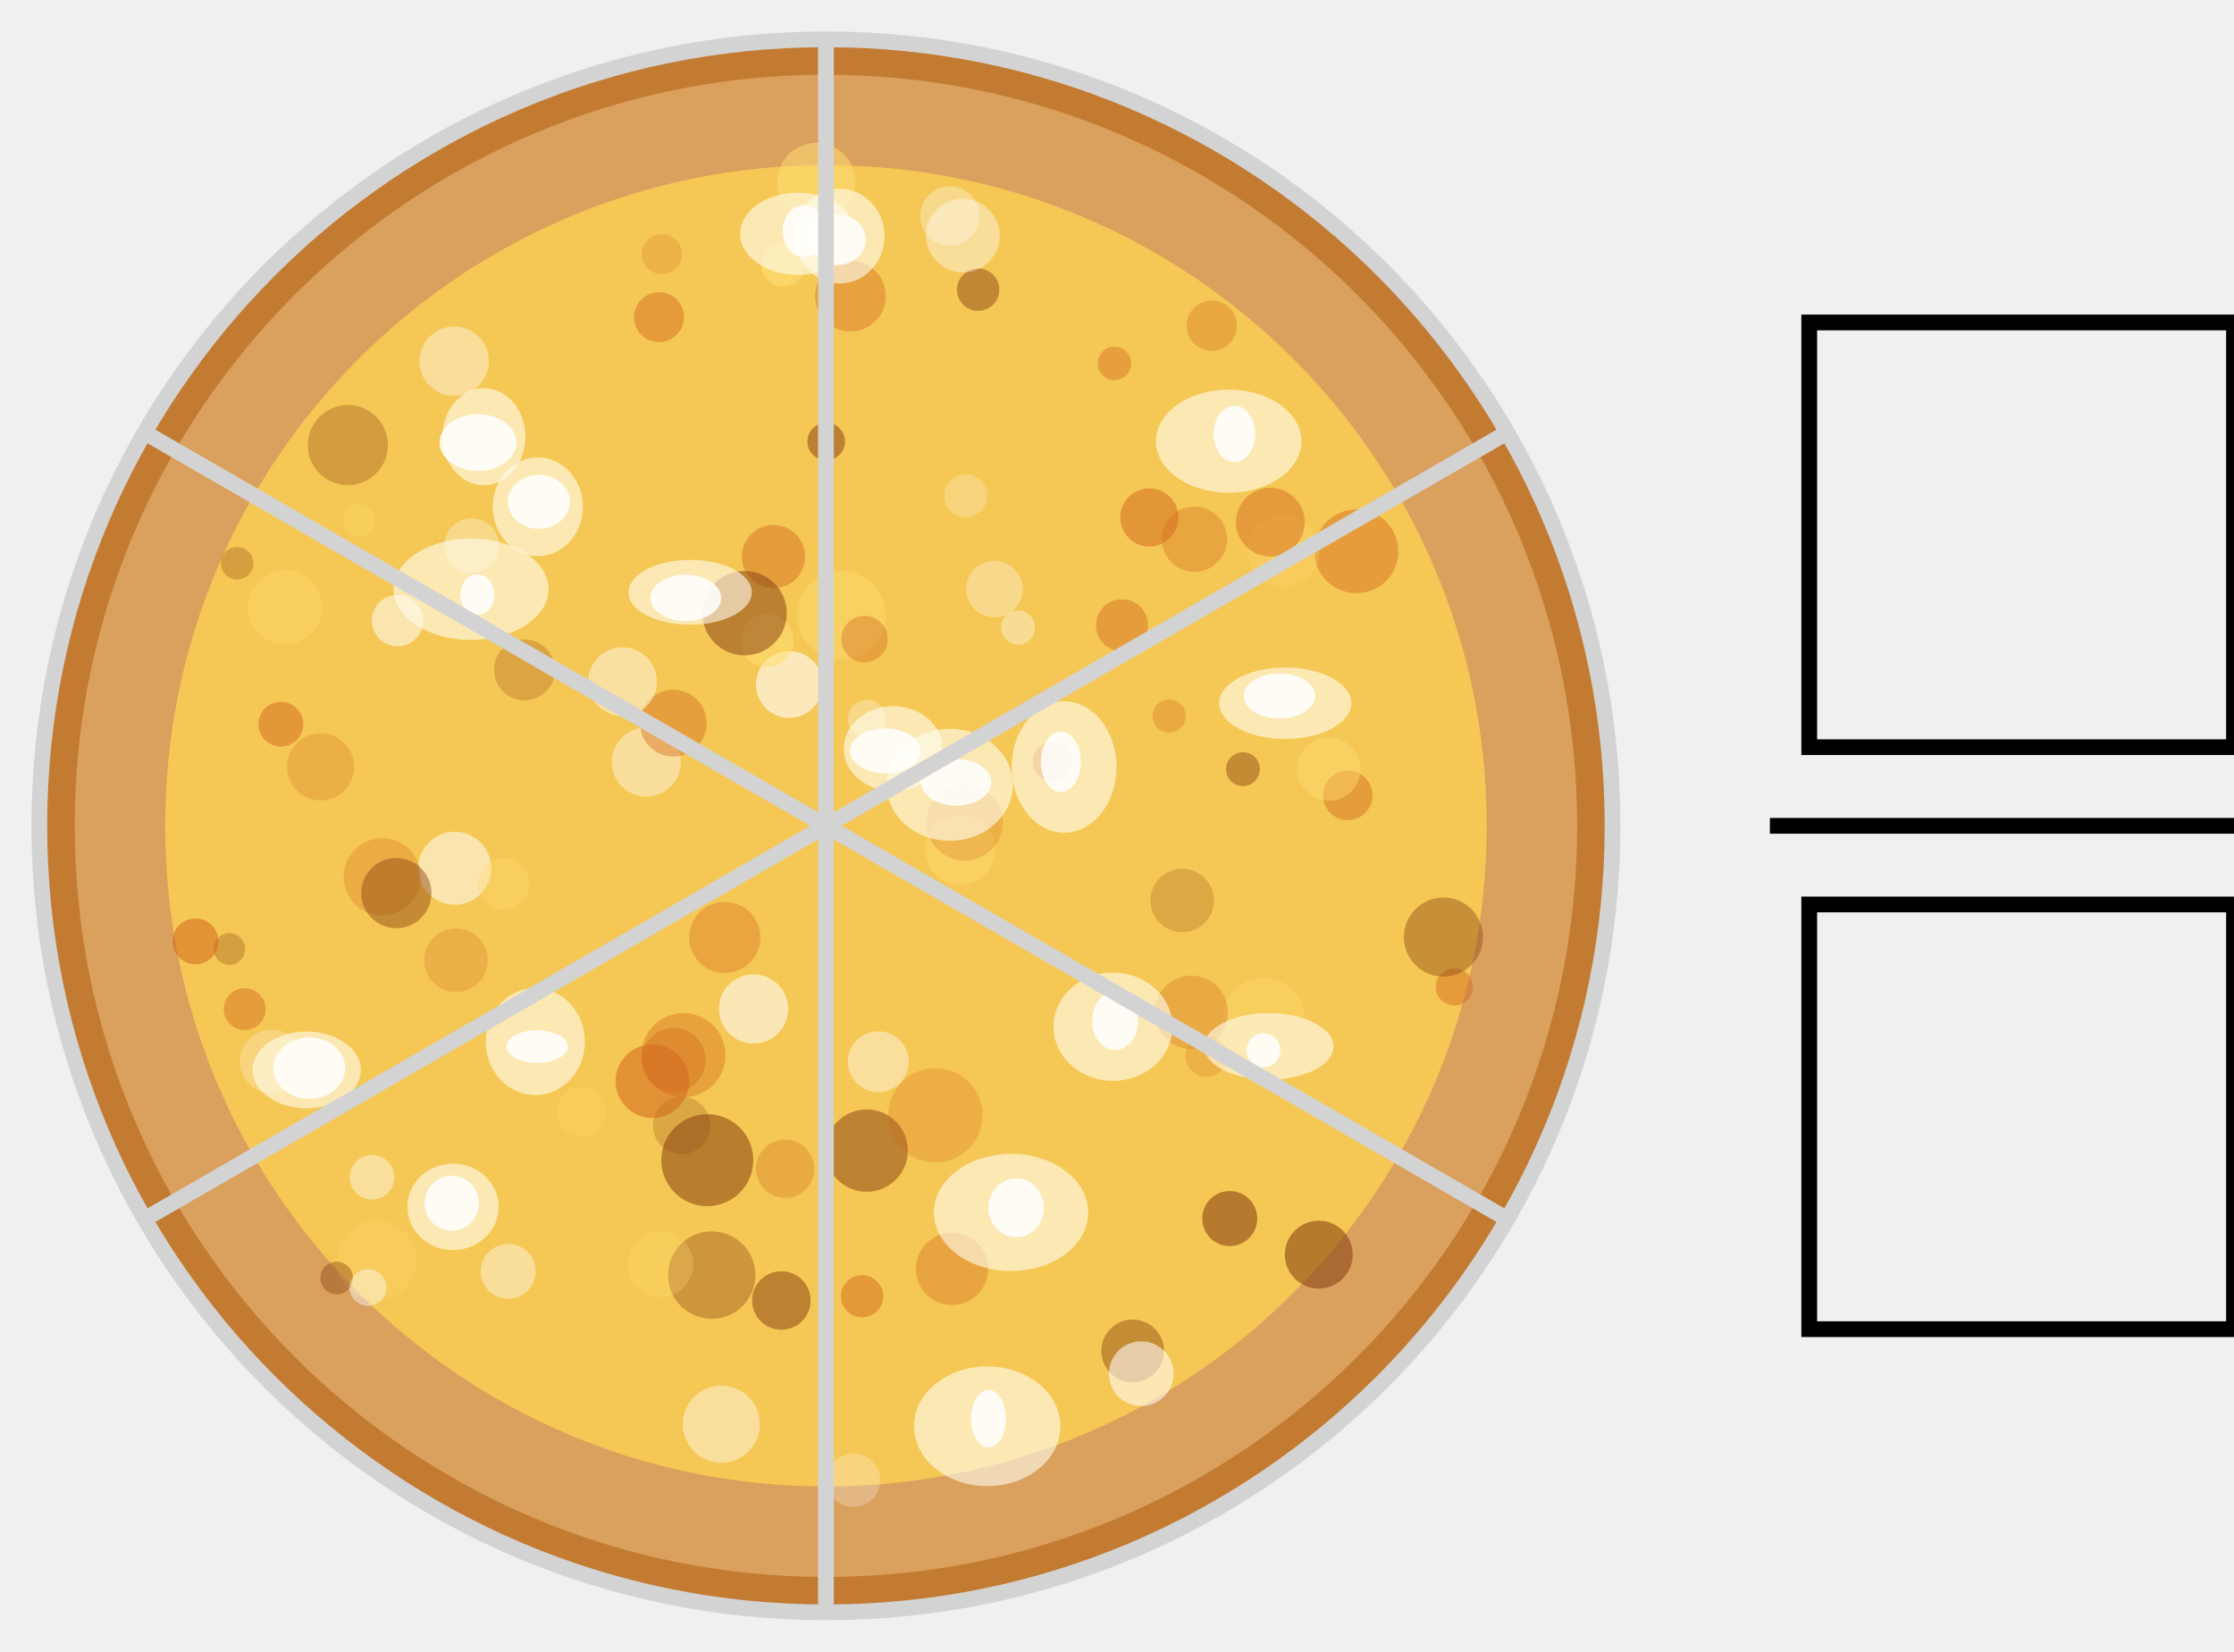
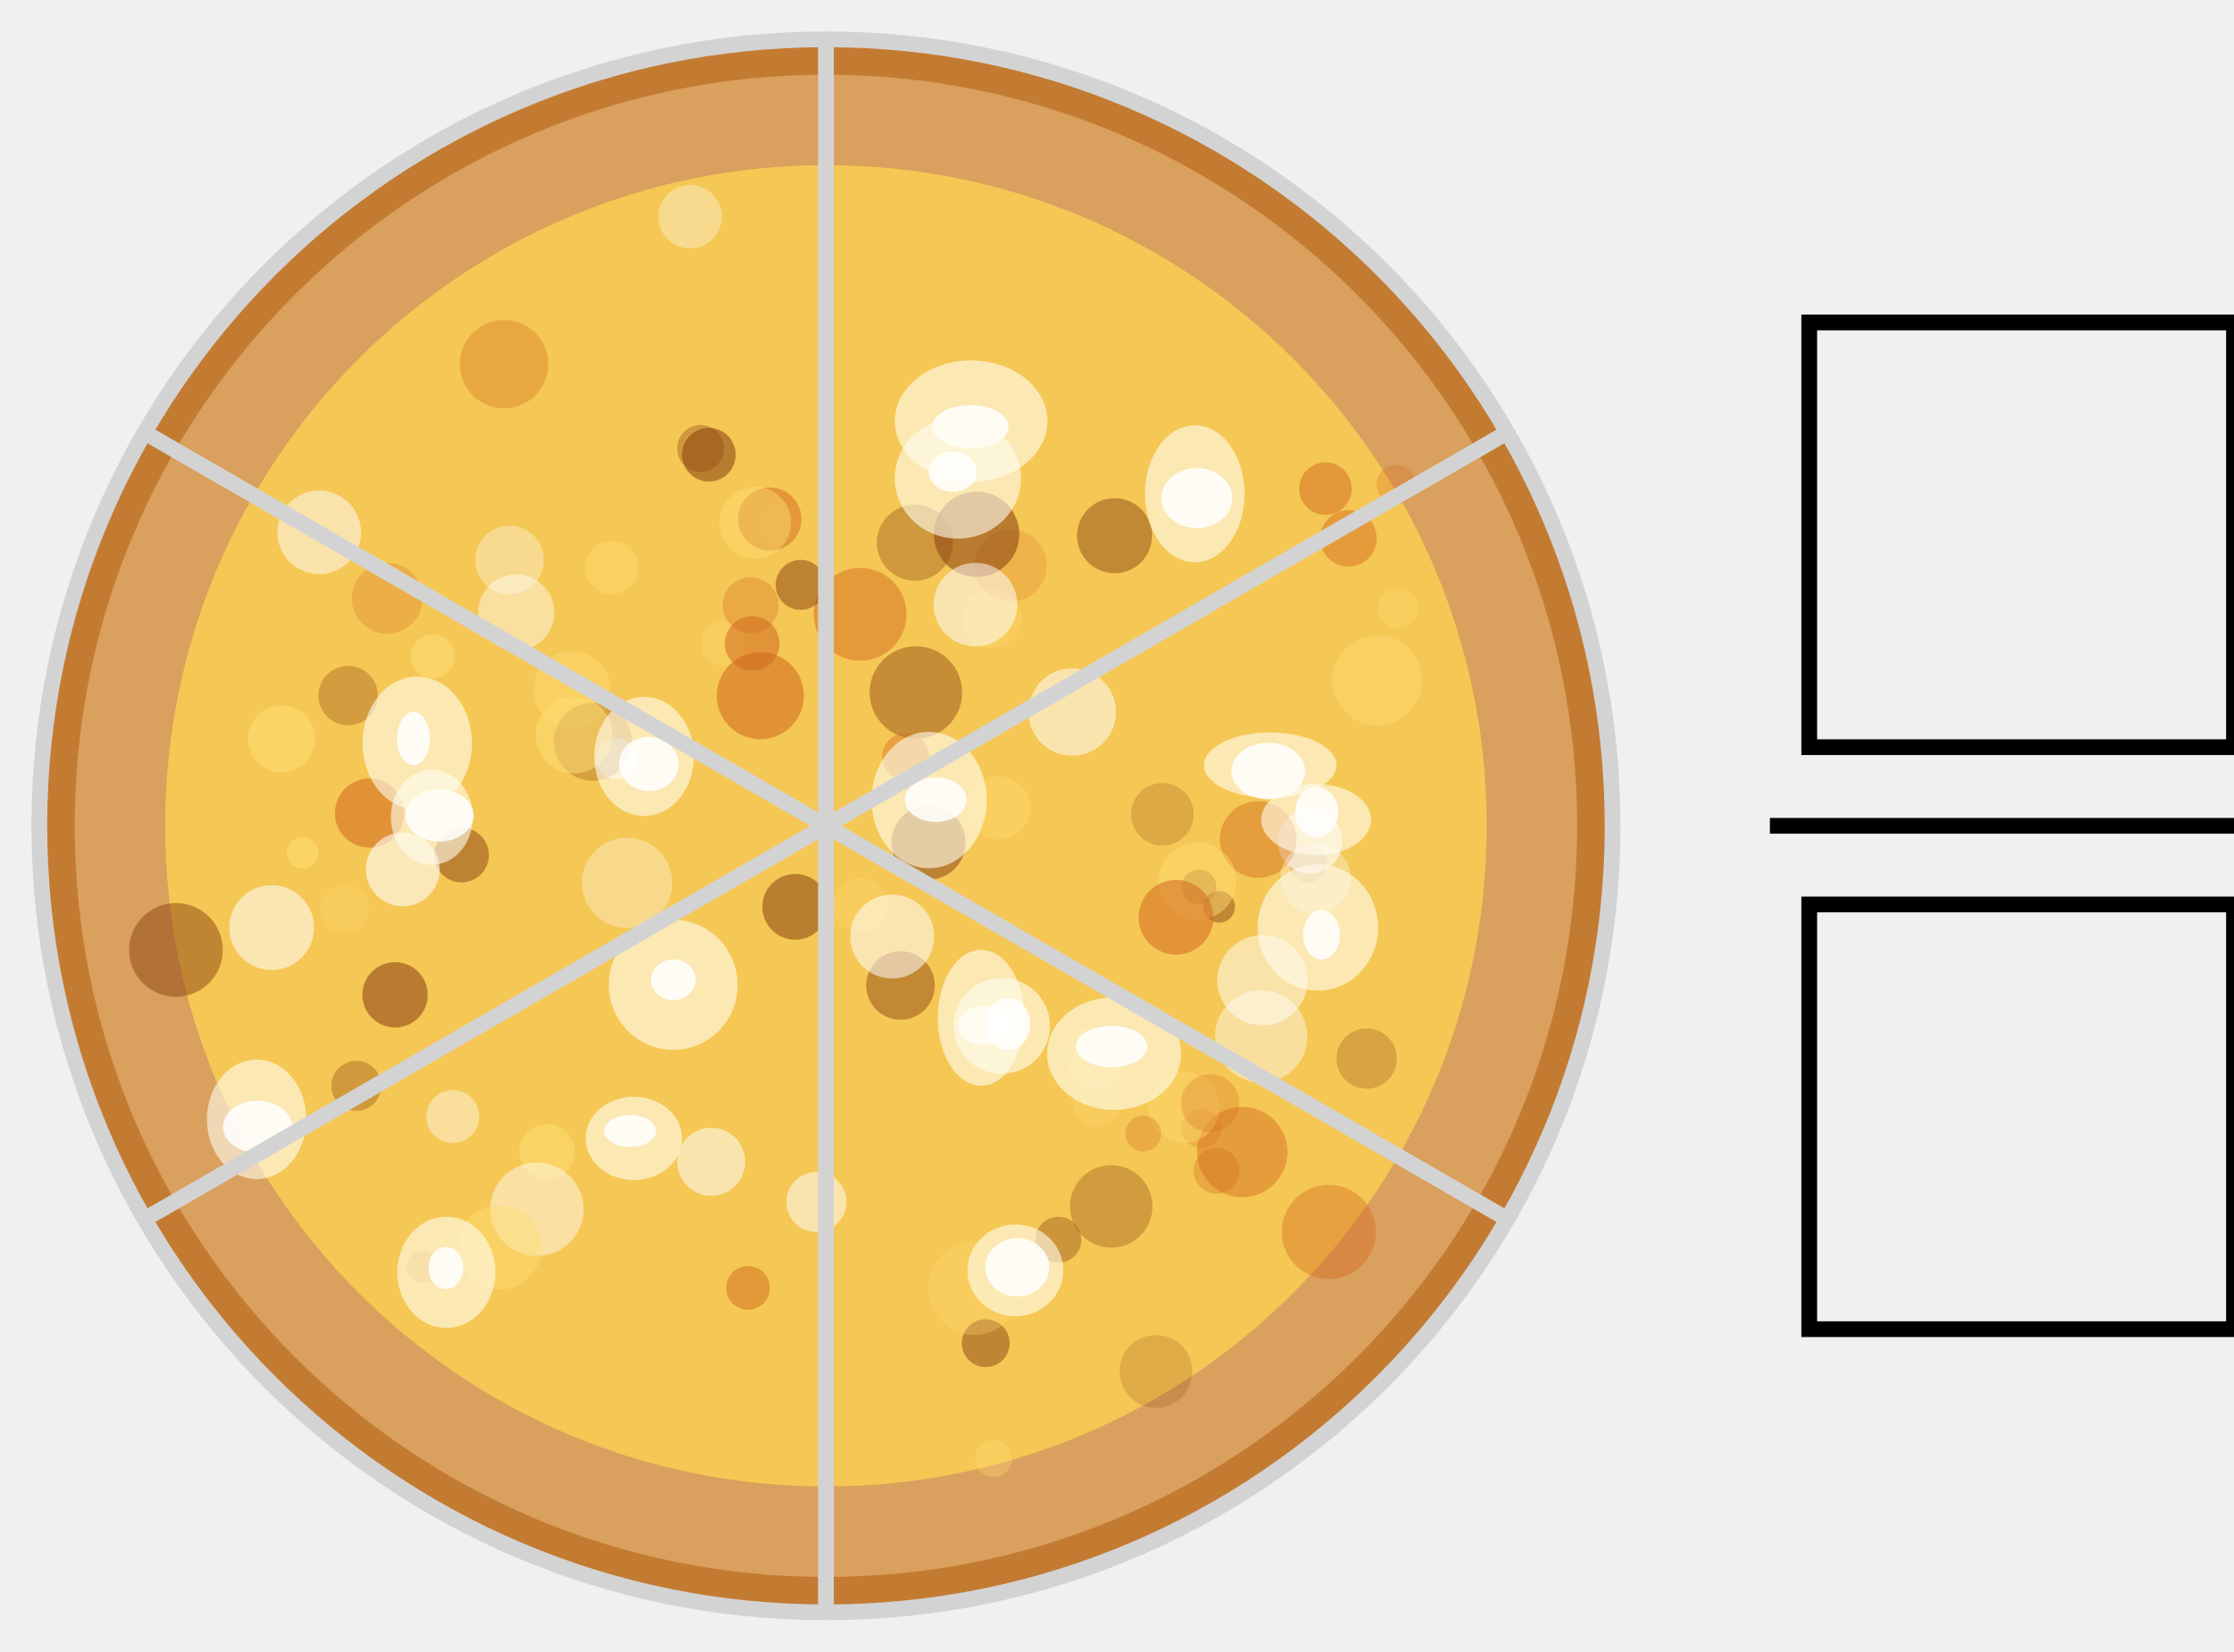
<svg xmlns="http://www.w3.org/2000/svg" xmlns:xlink="http://www.w3.org/1999/xlink" width="284.0" height="210" viewBox="0 0 284.0 210">
  <defs>
-     <clipPath id="clip-4431676240-4496482256">
+     <clipPath id="clip-4503831632-4503496784">
      <circle cx="105.0" cy="105.0" r="100" fill="none" />
    </clipPath>
  </defs>
  <g>
    <circle cx="105.0" cy="105.0" r="100" fill="#F5C754" />
-     <use xlink:href="#clip-4431676240-4496482256" />
-     <g clip-path="url(#clip-4431676240-4496482256)">
+     <use xlink:href="#clip-4503831632-4503496784" />
+     <g clip-path="url(#clip-4503831632-4503496784)">
      <circle cx="105.0" cy="105.0" r="92" stroke="#DAA05D" stroke-width="16" fill="none" />
      <circle cx="105.0" cy="105.0" r="98" stroke="#C37B32" stroke-width="5" fill="none" />
-       <circle cx="122.78" cy="63.047" r="2.737" fill="#FFFFFF" fill-opacity="0.23" />
-       <circle cx="57.729" cy="45.924" r="4.414" fill="#FFFFFF" fill-opacity="0.395" />
-       <circle cx="85.644" cy="134.768" r="4.072" fill="#D2691E" fill-opacity="0.386" />
-       <circle cx="122.055" cy="108.082" r="4.426" fill="#FFDE75" fill-opacity="0.437" />
-       <circle cx="148.627" cy="91.041" r="2.111" fill="#D2691E" fill-opacity="0.313" />
-       <circle cx="103.782" cy="23.146" r="4.984" fill="#FFDE75" fill-opacity="0.519" />
-       <circle cx="90.481" cy="162.123" r="5.558" fill="#8B4513" fill-opacity="0.374" />
-       <circle cx="98.328" cy="70.768" r="4.025" fill="#D2691E" fill-opacity="0.444" />
-       <circle cx="47.298" cy="149.681" r="2.842" fill="#FFFFFF" fill-opacity="0.418" />
-       <circle cx="156.332" cy="154.934" r="3.497" fill="#8B4513" fill-opacity="0.596" />
-       <circle cx="95.796" cy="128.285" r="4.4" fill="#FFFFFF" fill-opacity="0.563" />
-       <circle cx="129.421" cy="79.798" r="2.17" fill="#FFFFFF" fill-opacity="0.369" />
-       <circle cx="133.778" cy="96.837" r="2.461" fill="#D2691E" fill-opacity="0.513" />
-       <circle cx="30.145" cy="71.617" r="2.067" fill="#8B4513" fill-opacity="0.301" />
-       <circle cx="106.944" cy="78.225" r="5.628" fill="#FFDE75" fill-opacity="0.436" />
-       <circle cx="89.914" cy="147.51" r="5.848" fill="#8B4513" fill-opacity="0.567" />
-       <circle cx="100.339" cy="87.036" r="4.242" fill="#FFFFFF" fill-opacity="0.6" />
-       <circle cx="108.115" cy="37.647" r="4.495" fill="#D2691E" fill-opacity="0.41" />
-       <circle cx="47.861" cy="160.234" r="5.08" fill="#FFDE75" fill-opacity="0.24" />
-       <circle cx="82.16" cy="96.889" r="4.397" fill="#FFFFFF" fill-opacity="0.415" />
-       <circle cx="158.011" cy="97.795" r="2.153" fill="#8B4513" fill-opacity="0.464" />
-       <circle cx="154.044" cy="41.414" r="3.199" fill="#D2691E" fill-opacity="0.337" />
-       <circle cx="57.805" cy="110.397" r="4.644" fill="#FFFFFF" fill-opacity="0.528" />
-       <circle cx="42.803" cy="162.497" r="2.072" fill="#8B4513" fill-opacity="0.423" />
-       <circle cx="97.523" cy="81.457" r="3.37" fill="#FFDE75" fill-opacity="0.552" />
-       <circle cx="142.639" cy="79.509" r="3.311" fill="#D2691E" fill-opacity="0.447" />
-       <circle cx="48.595" cy="111.488" r="4.907" fill="#D2691E" fill-opacity="0.283" />
-       <circle cx="83.781" cy="40.324" r="3.174" fill="#D2691E" fill-opacity="0.476" />
-       <circle cx="105.027" cy="56.136" r="2.388" fill="#8B4513" fill-opacity="0.542" />
-       <circle cx="85.596" cy="91.944" r="4.242" fill="#D2691E" fill-opacity="0.422" />
-       <circle cx="150.284" cy="114.491" r="4.032" fill="#8B4513" fill-opacity="0.235" />
-       <circle cx="57.966" cy="122.089" r="4.047" fill="#D2691E" fill-opacity="0.269" />
-       <circle cx="121.025" cy="161.336" r="4.594" fill="#D2691E" fill-opacity="0.368" />
-       <circle cx="108.509" cy="188.218" r="3.405" fill="#FFFFFF" fill-opacity="0.242" />
-       <circle cx="91.693" cy="181.079" r="4.906" fill="#FFFFFF" fill-opacity="0.418" />
-       <circle cx="143.99" cy="171.762" r="3.985" fill="#8B4513" fill-opacity="0.451" />
-       <circle cx="171.338" cy="101.134" r="3.143" fill="#D2691E" fill-opacity="0.459" />
-       <circle cx="153.345" cy="134.296" r="2.625" fill="#D2691E" fill-opacity="0.23" />
-       <circle cx="94.657" cy="77.96" r="5.365" fill="#8B4513" fill-opacity="0.541" />
-       <circle cx="110.175" cy="146.295" r="5.235" fill="#8B4513" fill-opacity="0.525" />
-       <circle cx="86.655" cy="143.092" r="3.653" fill="#8B4513" fill-opacity="0.249" />
-       <circle cx="82.942" cy="137.467" r="4.68" fill="#D2691E" fill-opacity="0.574" />
-       <circle cx="172.438" cy="70.097" r="5.328" fill="#D2691E" fill-opacity="0.457" />
-       <circle cx="64.048" cy="112.379" r="3.268" fill="#FFDE75" fill-opacity="0.34" />
-       <circle cx="120.741" cy="27.457" r="3.762" fill="#FFFFFF" fill-opacity="0.322" />
-       <circle cx="50.529" cy="78.911" r="3.269" fill="#FFFFFF" fill-opacity="0.528" />
-       <circle cx="109.901" cy="81.251" r="2.955" fill="#D2691E" fill-opacity="0.393" />
-       <circle cx="126.423" cy="74.896" r="3.599" fill="#FFFFFF" fill-opacity="0.327" />
-       <circle cx="110.222" cy="91.409" r="2.43" fill="#FFFFFF" fill-opacity="0.296" />
-       <circle cx="50.386" cy="113.554" r="4.462" fill="#8B4513" fill-opacity="0.466" />
-       <circle cx="66.681" cy="85.173" r="3.873" fill="#8B4513" fill-opacity="0.26" />
-       <circle cx="99.57" cy="33.695" r="2.758" fill="#FFDE75" fill-opacity="0.566" />
-       <circle cx="168.939" cy="97.796" r="4.021" fill="#FFDE75" fill-opacity="0.41" />
-       <circle cx="184.882" cy="125.474" r="2.363" fill="#D2691E" fill-opacity="0.475" />
-       <circle cx="122.63" cy="104.586" r="4.846" fill="#D2691E" fill-opacity="0.257" />
-       <circle cx="86.881" cy="134.162" r="5.345" fill="#D2691E" fill-opacity="0.391" />
-       <circle cx="163.139" cy="70.082" r="4.548" fill="#FFDE75" fill-opacity="0.26" />
-       <circle cx="36.243" cy="77.217" r="4.737" fill="#FFDE75" fill-opacity="0.335" />
-       <circle cx="161.495" cy="66.388" r="4.369" fill="#D2691E" fill-opacity="0.455" />
-       <circle cx="35.703" cy="92.076" r="2.846" fill="#D2691E" fill-opacity="0.502" />
-       <circle cx="151.847" cy="68.552" r="4.153" fill="#D2691E" fill-opacity="0.345" />
-       <circle cx="145.086" cy="174.659" r="4.116" fill="#FFFFFF" fill-opacity="0.56" />
-       <circle cx="146.116" cy="65.794" r="3.701" fill="#D2691E" fill-opacity="0.518" />
-       <circle cx="160.654" cy="129.536" r="5.221" fill="#FFDE75" fill-opacity="0.34" />
-       <circle cx="167.649" cy="159.521" r="4.314" fill="#8B4513" fill-opacity="0.593" />
-       <circle cx="44.223" cy="56.593" r="5.091" fill="#8B4513" fill-opacity="0.326" />
-       <circle cx="83.947" cy="160.743" r="4.185" fill="#FFDE75" fill-opacity="0.249" />
-       <circle cx="34.552" cy="134.981" r="4.058" fill="#FFFFFF" fill-opacity="0.242" />
-       <circle cx="99.332" cy="165.35" r="3.716" fill="#8B4513" fill-opacity="0.538" />
-       <circle cx="29.164" cy="120.664" r="2.01" fill="#8B4513" fill-opacity="0.308" />
-       <circle cx="59.96" cy="69.396" r="3.488" fill="#FFFFFF" fill-opacity="0.32" />
-       <circle cx="45.635" cy="66.186" r="2.083" fill="#FFDE75" fill-opacity="0.245" />
-       <circle cx="92.138" cy="119.196" r="4.52" fill="#D2691E" fill-opacity="0.354" />
-       <circle cx="109.592" cy="164.819" r="2.684" fill="#D2691E" fill-opacity="0.482" />
-       <circle cx="24.851" cy="119.693" r="2.916" fill="#D2691E" fill-opacity="0.55" />
-       <circle cx="151.444" cy="128.709" r="4.654" fill="#D2691E" fill-opacity="0.316" />
-       <circle cx="183.496" cy="119.144" r="5.027" fill="#8B4513" fill-opacity="0.422" />
-       <circle cx="31.11" cy="128.304" r="2.666" fill="#D2691E" fill-opacity="0.446" />
-       <circle cx="84.139" cy="32.309" r="2.545" fill="#D2691E" fill-opacity="0.215" />
-       <circle cx="99.808" cy="148.601" r="3.704" fill="#D2691E" fill-opacity="0.305" />
-       <circle cx="124.346" cy="36.83" r="2.692" fill="#8B4513" fill-opacity="0.491" />
-       <circle cx="46.784" cy="163.707" r="2.338" fill="#FFFFFF" fill-opacity="0.412" />
-       <circle cx="40.757" cy="97.506" r="4.26" fill="#D2691E" fill-opacity="0.269" />
-       <circle cx="118.911" cy="141.812" r="5.993" fill="#D2691E" fill-opacity="0.262" />
-       <circle cx="73.882" cy="141.339" r="3.122" fill="#FFDE75" fill-opacity="0.22" />
-       <circle cx="111.66" cy="134.993" r="3.87" fill="#FFFFFF" fill-opacity="0.42" />
-       <circle cx="141.671" cy="46.205" r="2.125" fill="#D2691E" fill-opacity="0.424" />
-       <circle cx="122.406" cy="29.95" r="4.686" fill="#FFFFFF" fill-opacity="0.41" />
-       <circle cx="64.608" cy="161.644" r="3.495" fill="#FFFFFF" fill-opacity="0.405" />
-       <circle cx="79.138" cy="86.672" r="4.37" fill="#FFFFFF" fill-opacity="0.448" />
-       <ellipse cx="135.28" cy="97.524" rx="6.663" ry="8.357" fill="#FFFDF0" fill-opacity="0.6" />
-       <ellipse cx="134.861" cy="96.868" rx="2.54" ry="3.854" fill="#FFFFFF" fill-opacity="0.85" />
-       <ellipse cx="57.59" cy="153.448" rx="5.807" ry="5.496" fill="#FFFDF0" fill-opacity="0.6" />
-       <ellipse cx="57.428" cy="152.988" rx="3.458" ry="3.504" fill="#FFFFFF" fill-opacity="0.85" />
-       <ellipse cx="59.888" cy="74.922" rx="9.854" ry="6.447" fill="#FFFDF0" fill-opacity="0.6" />
-       <ellipse cx="60.685" cy="75.605" rx="2.171" ry="2.567" fill="#FFFFFF" fill-opacity="0.85" />
-       <ellipse cx="106.742" cy="30.015" rx="5.708" ry="6.02" fill="#FFFDF0" fill-opacity="0.6" />
-       <ellipse cx="106.462" cy="30.475" rx="3.603" ry="3.22" fill="#FFFFFF" fill-opacity="0.85" />
-       <ellipse cx="120.731" cy="99.785" rx="8.038" ry="7.116" fill="#FFFDF0" fill-opacity="0.6" />
-       <ellipse cx="121.551" cy="99.468" rx="4.477" ry="2.964" fill="#FFFFFF" fill-opacity="0.85" />
-       <ellipse cx="141.49" cy="130.548" rx="7.567" ry="6.88" fill="#FFFDF0" fill-opacity="0.6" />
-       <ellipse cx="141.758" cy="129.791" rx="2.922" ry="3.727" fill="#FFFFFF" fill-opacity="0.85" />
-       <ellipse cx="101.423" cy="29.726" rx="7.335" ry="5.229" fill="#FFFDF0" fill-opacity="0.6" />
-       <ellipse cx="102.206" cy="29.381" rx="2.731" ry="3.29" fill="#FFFFFF" fill-opacity="0.85" />
-       <ellipse cx="87.734" cy="75.311" rx="7.842" ry="4.126" fill="#FFFDF0" fill-opacity="0.6" />
-       <ellipse cx="87.182" cy="76.019" rx="4.497" ry="2.956" fill="#FFFFFF" fill-opacity="0.85" />
-       <ellipse cx="125.498" cy="181.342" rx="9.31" ry="7.61" fill="#FFFDF0" fill-opacity="0.6" />
-       <ellipse cx="125.665" cy="180.394" rx="2.216" ry="3.661" fill="#FFFFFF" fill-opacity="0.85" />
-       <ellipse cx="161.3" cy="133.048" rx="8.227" ry="4.234" fill="#FFFDF0" fill-opacity="0.6" />
-       <ellipse cx="160.616" cy="133.548" rx="2.146" ry="2.178" fill="#FFFFFF" fill-opacity="0.85" />
-       <ellipse cx="68.053" cy="132.441" rx="6.304" ry="6.806" fill="#FFFDF0" fill-opacity="0.6" />
-       <ellipse cx="68.277" cy="133.076" rx="3.928" ry="2.073" fill="#FFFFFF" fill-opacity="0.85" />
-       <ellipse cx="113.539" cy="95.19" rx="6.279" ry="5.408" fill="#FFFDF0" fill-opacity="0.6" />
-       <ellipse cx="112.546" cy="95.462" rx="4.504" ry="2.856" fill="#FFFFFF" fill-opacity="0.85" />
-       <ellipse cx="68.372" cy="64.435" rx="5.735" ry="6.28" fill="#FFFDF0" fill-opacity="0.6" />
-       <ellipse cx="68.51" cy="63.806" rx="3.949" ry="3.437" fill="#FFFFFF" fill-opacity="0.85" />
-       <ellipse cx="163.389" cy="89.413" rx="8.403" ry="4.545" fill="#FFFDF0" fill-opacity="0.6" />
-       <ellipse cx="162.66" cy="88.486" rx="4.538" ry="2.861" fill="#FFFFFF" fill-opacity="0.85" />
-       <ellipse cx="128.531" cy="154.161" rx="9.814" ry="7.45" fill="#FFFDF0" fill-opacity="0.6" />
-       <ellipse cx="129.192" cy="153.578" rx="3.534" ry="3.74" fill="#FFFFFF" fill-opacity="0.85" />
-       <ellipse cx="38.991" cy="136.035" rx="6.882" ry="4.884" fill="#FFFDF0" fill-opacity="0.6" />
-       <ellipse cx="39.323" cy="135.812" rx="4.569" ry="3.902" fill="#FFFFFF" fill-opacity="0.85" />
-       <ellipse cx="61.518" cy="55.526" rx="5.275" ry="6.173" fill="#FFFDF0" fill-opacity="0.6" />
-       <ellipse cx="60.77" cy="56.273" rx="4.888" ry="3.608" fill="#FFFFFF" fill-opacity="0.85" />
-       <ellipse cx="156.202" cy="56.097" rx="9.257" ry="6.561" fill="#FFFDF0" fill-opacity="0.6" />
-       <ellipse cx="156.929" cy="55.181" rx="2.656" ry="3.594" fill="#FFFFFF" fill-opacity="0.85" />
+       <circle cx="152.427" cy="112.776" r="2.213" fill="#8B4513" fill-opacity="0.352" />
+       <circle cx="64.776" cy="71.206" r="4.362" fill="#FFFFFF" fill-opacity="0.339" />
+       <circle cx="22.37" cy="120.78" r="5.956" fill="#8B4513" fill-opacity="0.5" />
+       <circle cx="64.078" cy="46.299" r="5.619" fill="#D2691E" fill-opacity="0.338" />
+       <circle cx="171.428" cy="68.448" r="3.592" fill="#D2691E" fill-opacity="0.462" />
+       <circle cx="116.435" cy="88.045" r="5.878" fill="#8B4513" fill-opacity="0.453" />
+       <circle cx="95.094" cy="163.754" r="2.784" fill="#D2691E" fill-opacity="0.483" />
+       <circle cx="99.138" cy="66.383" r="2.57" fill="#FFDE75" fill-opacity="0.27" />
+       <circle cx="91.923" cy="81.804" r="2.825" fill="#FFDE75" fill-opacity="0.308" />
+       <circle cx="87.734" cy="27.552" r="4.034" fill="#FFFFFF" fill-opacity="0.337" />
+       <circle cx="40.58" cy="67.678" r="5.316" fill="#FFFFFF" fill-opacity="0.502" />
+       <circle cx="46.971" cy="103.373" r="4.397" fill="#D2691E" fill-opacity="0.565" />
+       <circle cx="72.723" cy="87.691" r="4.906" fill="#FFDE75" fill-opacity="0.398" />
+       <circle cx="90.412" cy="147.719" r="4.325" fill="#FFFFFF" fill-opacity="0.517" />
+       <circle cx="160.329" cy="131.783" r="5.871" fill="#FFFFFF" fill-opacity="0.437" />
+       <circle cx="126.313" cy="185.436" r="2.36" fill="#FFDE75" fill-opacity="0.323" />
+       <circle cx="97.853" cy="65.996" r="4.025" fill="#D2691E" fill-opacity="0.511" />
+       <circle cx="166.29" cy="109.837" r="2.427" fill="#8B4513" fill-opacity="0.254" />
+       <circle cx="139.291" cy="134.429" r="3.783" fill="#FFDE75" fill-opacity="0.402" />
+       <circle cx="128.463" cy="71.896" r="4.595" fill="#D2691E" fill-opacity="0.204" />
+       <circle cx="115.106" cy="96.209" r="2.971" fill="#D2691E" fill-opacity="0.395" />
+       <circle cx="90.113" cy="57.814" r="3.412" fill="#8B4513" fill-opacity="0.573" />
+       <circle cx="139.462" cy="140.219" r="3.027" fill="#FFDE75" fill-opacity="0.278" />
+       <circle cx="96.003" cy="66.456" r="4.556" fill="#FFDE75" fill-opacity="0.441" />
+       <circle cx="157.929" cy="146.474" r="5.749" fill="#D2691E" fill-opacity="0.447" />
+       <circle cx="38.476" cy="108.454" r="2.002" fill="#FFDE75" fill-opacity="0.557" />
+       <circle cx="57.561" cy="141.958" r="3.365" fill="#FFFFFF" fill-opacity="0.42" />
+       <circle cx="168.501" cy="62.123" r="3.34" fill="#D2691E" fill-opacity="0.49" />
+       <circle cx="160.495" cy="124.638" r="5.74" fill="#FFFFFF" fill-opacity="0.497" />
+       <circle cx="45.298" cy="138.064" r="3.177" fill="#8B4513" fill-opacity="0.354" />
+       <circle cx="89.07" cy="57.014" r="2.982" fill="#8B4513" fill-opacity="0.357" />
+       <circle cx="103.789" cy="152.823" r="3.821" fill="#FFFFFF" fill-opacity="0.52" />
+       <circle cx="154.991" cy="115.309" r="2.005" fill="#8B4513" fill-opacity="0.492" />
+       <circle cx="78.418" cy="96.486" r="2.601" fill="#FFFFFF" fill-opacity="0.593" />
+       <circle cx="141.691" cy="68.113" r="4.774" fill="#8B4513" fill-opacity="0.479" />
+       <circle cx="69.532" cy="146.449" r="3.528" fill="#FFDE75" fill-opacity="0.515" />
+       <circle cx="152.718" cy="143.457" r="2.51" fill="#D2691E" fill-opacity="0.23" />
+       <circle cx="101.091" cy="115.3" r="4.18" fill="#8B4513" fill-opacity="0.558" />
+       <circle cx="124.147" cy="67.923" r="5.43" fill="#8B4513" fill-opacity="0.577" />
+       <circle cx="118.043" cy="107.128" r="4.71" fill="#8B4513" fill-opacity="0.528" />
+       <circle cx="134.544" cy="157.627" r="2.919" fill="#8B4513" fill-opacity="0.386" />
+       <circle cx="43.805" cy="115.578" r="3.105" fill="#FFDE75" fill-opacity="0.258" />
+       <circle cx="136.316" cy="90.53" r="5.557" fill="#FFFFFF" fill-opacity="0.524" />
+       <circle cx="35.801" cy="93.958" r="4.273" fill="#FFDE75" fill-opacity="0.553" />
+       <circle cx="65.63" cy="77.885" r="4.844" fill="#FFFFFF" fill-opacity="0.439" />
+       <circle cx="75.365" cy="94.31" r="4.971" fill="#8B4513" fill-opacity="0.292" />
+       <circle cx="168.93" cy="156.637" r="5.986" fill="#D2691E" fill-opacity="0.405" />
+       <circle cx="68.256" cy="153.751" r="5.935" fill="#FFFFFF" fill-opacity="0.457" />
+       <circle cx="177.48" cy="61.603" r="2.495" fill="#D2691E" fill-opacity="0.285" />
+       <circle cx="116.31" cy="68.997" r="4.836" fill="#8B4513" fill-opacity="0.361" />
+       <circle cx="147.766" cy="103.538" r="3.976" fill="#8B4513" fill-opacity="0.231" />
+       <circle cx="126.945" cy="102.715" r="4.027" fill="#FFDE75" fill-opacity="0.366" />
+       <circle cx="125.314" cy="170.778" r="3.042" fill="#8B4513" fill-opacity="0.5" />
+       <circle cx="123.834" cy="163.827" r="5.907" fill="#FFDE75" fill-opacity="0.293" />
+       <circle cx="50.221" cy="126.491" r="4.152" fill="#8B4513" fill-opacity="0.577" />
+       <circle cx="166.526" cy="106.959" r="4.112" fill="#FFFFFF" fill-opacity="0.56" />
+       <circle cx="159.946" cy="106.736" r="4.877" fill="#D2691E" fill-opacity="0.43" />
+       <circle cx="141.265" cy="153.393" r="5.245" fill="#8B4513" fill-opacity="0.335" />
+       <circle cx="34.537" cy="117.946" r="5.39" fill="#FFFFFF" fill-opacity="0.552" />
+       <circle cx="58.671" cy="108.716" r="3.477" fill="#8B4513" fill-opacity="0.527" />
+       <circle cx="95.624" cy="81.814" r="3.469" fill="#D2691E" fill-opacity="0.54" />
+       <circle cx="109.407" cy="115.147" r="3.486" fill="#FFDE75" fill-opacity="0.257" />
+       <circle cx="109.34" cy="78.106" r="5.896" fill="#D2691E" fill-opacity="0.472" />
+       <circle cx="114.479" cy="125.295" r="4.359" fill="#8B4513" fill-opacity="0.482" />
+       <circle cx="55.013" cy="83.43" r="2.788" fill="#FFDE75" fill-opacity="0.587" />
+       <circle cx="146.954" cy="174.38" r="4.621" fill="#8B4513" fill-opacity="0.214" />
+       <circle cx="77.768" cy="72.18" r="3.383" fill="#FFDE75" fill-opacity="0.442" />
+       <circle cx="101.787" cy="74.365" r="3.176" fill="#8B4513" fill-opacity="0.52" />
+       <circle cx="113.42" cy="119.075" r="5.34" fill="#FFFFFF" fill-opacity="0.537" />
+       <circle cx="95.425" cy="76.963" r="3.562" fill="#D2691E" fill-opacity="0.312" />
+       <circle cx="79.718" cy="112.249" r="5.737" fill="#FFFFFF" fill-opacity="0.331" />
+       <circle cx="53.736" cy="161.111" r="2.037" fill="#D2691E" fill-opacity="0.214" />
+       <circle cx="150.513" cy="140.78" r="4.537" fill="#FFDE75" fill-opacity="0.391" />
+       <circle cx="177.789" cy="77.332" r="2.563" fill="#FFDE75" fill-opacity="0.317" />
+       <circle cx="51.205" cy="110.541" r="4.688" fill="#FFFFFF" fill-opacity="0.586" />
+       <circle cx="126.08" cy="78.689" r="3.759" fill="#FFDE75" fill-opacity="0.275" />
+       <circle cx="44.256" cy="88.445" r="3.778" fill="#8B4513" fill-opacity="0.328" />
+       <circle cx="154.658" cy="148.855" r="2.918" fill="#D2691E" fill-opacity="0.327" />
+       <circle cx="49.226" cy="76.075" r="4.505" fill="#D2691E" fill-opacity="0.268" />
+       <circle cx="173.74" cy="134.593" r="3.831" fill="#8B4513" fill-opacity="0.271" />
+       <circle cx="72.995" cy="93.457" r="4.885" fill="#FFDE75" fill-opacity="0.526" />
+       <circle cx="175.078" cy="86.513" r="5.742" fill="#FFDE75" fill-opacity="0.385" />
+       <circle cx="167.244" cy="111.691" r="4.482" fill="#FFFFFF" fill-opacity="0.332" />
+       <circle cx="153.846" cy="140.28" r="3.703" fill="#D2691E" fill-opacity="0.28" />
+       <circle cx="145.341" cy="144.136" r="2.276" fill="#D2691E" fill-opacity="0.302" />
+       <circle cx="152.225" cy="112.046" r="4.935" fill="#FFDE75" fill-opacity="0.466" />
+       <circle cx="124.005" cy="76.877" r="5.316" fill="#FFFFFF" fill-opacity="0.522" />
+       <circle cx="149.507" cy="116.626" r="4.752" fill="#D2691E" fill-opacity="0.537" />
+       <circle cx="63.483" cy="158.607" r="5.354" fill="#FFDE75" fill-opacity="0.488" />
+       <circle cx="96.661" cy="88.451" r="5.536" fill="#D2691E" fill-opacity="0.563" />
+       <ellipse cx="54.899" cy="103.902" rx="5.206" ry="6.047" fill="#FFFDF0" fill-opacity="0.6" />
+       <ellipse cx="55.872" cy="103.681" rx="4.338" ry="3.318" fill="#FFFFFF" fill-opacity="0.85" />
+       <ellipse cx="123.45" cy="53.543" rx="9.703" ry="7.721" fill="#FFFDF0" fill-opacity="0.6" />
+       <ellipse cx="123.371" cy="54.259" rx="4.855" ry="2.747" fill="#FFFFFF" fill-opacity="0.85" />
+       <ellipse cx="141.636" cy="133.957" rx="8.523" ry="7.158" fill="#FFFDF0" fill-opacity="0.6" />
+       <ellipse cx="141.316" cy="133.066" rx="4.536" ry="2.625" fill="#FFFFFF" fill-opacity="0.85" />
+       <ellipse cx="118.112" cy="101.722" rx="7.315" ry="8.672" fill="#FFFDF0" fill-opacity="0.6" />
+       <ellipse cx="118.964" cy="101.676" rx="3.92" ry="2.84" fill="#FFFFFF" fill-opacity="0.85" />
+       <ellipse cx="124.724" cy="129.41" rx="5.499" ry="8.64" fill="#FFFDF0" fill-opacity="0.6" />
+       <ellipse cx="125.041" cy="130.377" rx="3.243" ry="2.473" fill="#FFFFFF" fill-opacity="0.85" />
+       <ellipse cx="129.081" cy="161.517" rx="6.087" ry="5.838" fill="#FFFDF0" fill-opacity="0.6" />
+       <ellipse cx="129.329" cy="161.133" rx="4.065" ry="3.712" fill="#FFFFFF" fill-opacity="0.85" />
+       <ellipse cx="161.477" cy="97.294" rx="8.429" ry="4.168" fill="#FFFDF0" fill-opacity="0.6" />
+       <ellipse cx="161.231" cy="98.027" rx="4.682" ry="3.593" fill="#FFFFFF" fill-opacity="0.85" />
+       <ellipse cx="151.89" cy="62.786" rx="6.332" ry="8.714" fill="#FFFDF0" fill-opacity="0.6" />
+       <ellipse cx="152.151" cy="63.336" rx="4.509" ry="3.832" fill="#FFFFFF" fill-opacity="0.85" />
+       <ellipse cx="127.344" cy="130.44" rx="6.134" ry="6.084" fill="#FFFDF0" fill-opacity="0.6" />
+       <ellipse cx="128.151" cy="130.205" rx="2.819" ry="3.317" fill="#FFFFFF" fill-opacity="0.85" />
+       <ellipse cx="167.536" cy="117.926" rx="7.66" ry="8.028" fill="#FFFDF0" fill-opacity="0.6" />
+       <ellipse cx="167.994" cy="118.863" rx="2.347" ry="3.143" fill="#FFFFFF" fill-opacity="0.85" />
+       <ellipse cx="80.583" cy="144.744" rx="6.126" ry="5.299" fill="#FFFDF0" fill-opacity="0.6" />
+       <ellipse cx="80.1" cy="143.811" rx="3.299" ry="2.035" fill="#FFFFFF" fill-opacity="0.85" />
+       <ellipse cx="32.627" cy="142.319" rx="6.323" ry="7.599" fill="#FFFDF0" fill-opacity="0.6" />
+       <ellipse cx="32.748" cy="143.265" rx="4.4" ry="3.31" fill="#FFFFFF" fill-opacity="0.85" />
+       <ellipse cx="81.881" cy="96.177" rx="6.342" ry="7.578" fill="#FFFDF0" fill-opacity="0.6" />
+       <ellipse cx="82.486" cy="97.131" rx="3.783" ry="3.453" fill="#FFFFFF" fill-opacity="0.85" />
+       <ellipse cx="56.739" cy="161.768" rx="6.236" ry="7.071" fill="#FFFDF0" fill-opacity="0.6" />
+       <ellipse cx="56.689" cy="161.225" rx="2.211" ry="2.681" fill="#FFFFFF" fill-opacity="0.85" />
+       <ellipse cx="85.583" cy="125.221" rx="8.188" ry="8.271" fill="#FFFDF0" fill-opacity="0.6" />
+       <ellipse cx="85.597" cy="124.57" rx="2.833" ry="2.59" fill="#FFFFFF" fill-opacity="0.85" />
+       <ellipse cx="167.32" cy="104.218" rx="6.982" ry="4.529" fill="#FFFDF0" fill-opacity="0.6" />
+       <ellipse cx="167.386" cy="103.252" rx="2.736" ry="3.19" fill="#FFFFFF" fill-opacity="0.85" />
+       <ellipse cx="53.044" cy="94.486" rx="6.955" ry="8.46" fill="#FFFDF0" fill-opacity="0.6" />
+       <ellipse cx="52.565" cy="93.904" rx="2.096" ry="3.397" fill="#FFFFFF" fill-opacity="0.85" />
+       <ellipse cx="121.775" cy="60.808" rx="8.032" ry="7.674" fill="#FFFDF0" fill-opacity="0.6" />
+       <ellipse cx="121.116" cy="59.995" rx="3.05" ry="2.542" fill="#FFFFFF" fill-opacity="0.85" />
    </g>
    <path d="M105.0,105.0 L105.0,5.0" stroke="lightgray" stroke-width="2" />
    <path d="M105.0,105.0 L191.603,55" stroke="lightgray" stroke-width="2" />
    <path d="M105.0,105.0 L191.603,155.0" stroke="lightgray" stroke-width="2" />
    <path d="M105.0,105.0 L105.0,205.0" stroke="lightgray" stroke-width="2" />
    <path d="M105.0,105.0 L18.397,155.0" stroke="lightgray" stroke-width="2" />
    <path d="M105.0,105.0 L18.397,55" stroke="lightgray" stroke-width="2" />
    <circle cx="105.0" cy="105.0" r="100" fill="none" stroke="lightgray" stroke-width="2" />
    <rect x="230.0" y="41.0" width="54.0" height="54.0" fill="none" stroke="black" stroke-width="2" />
    <rect x="230.0" y="115.0" width="54.0" height="54.0" fill="none" stroke="black" stroke-width="2" />
    <path d="M225.0,105.0 L289.0,105.0" stroke="black" stroke-width="2" />
  </g>
</svg>
